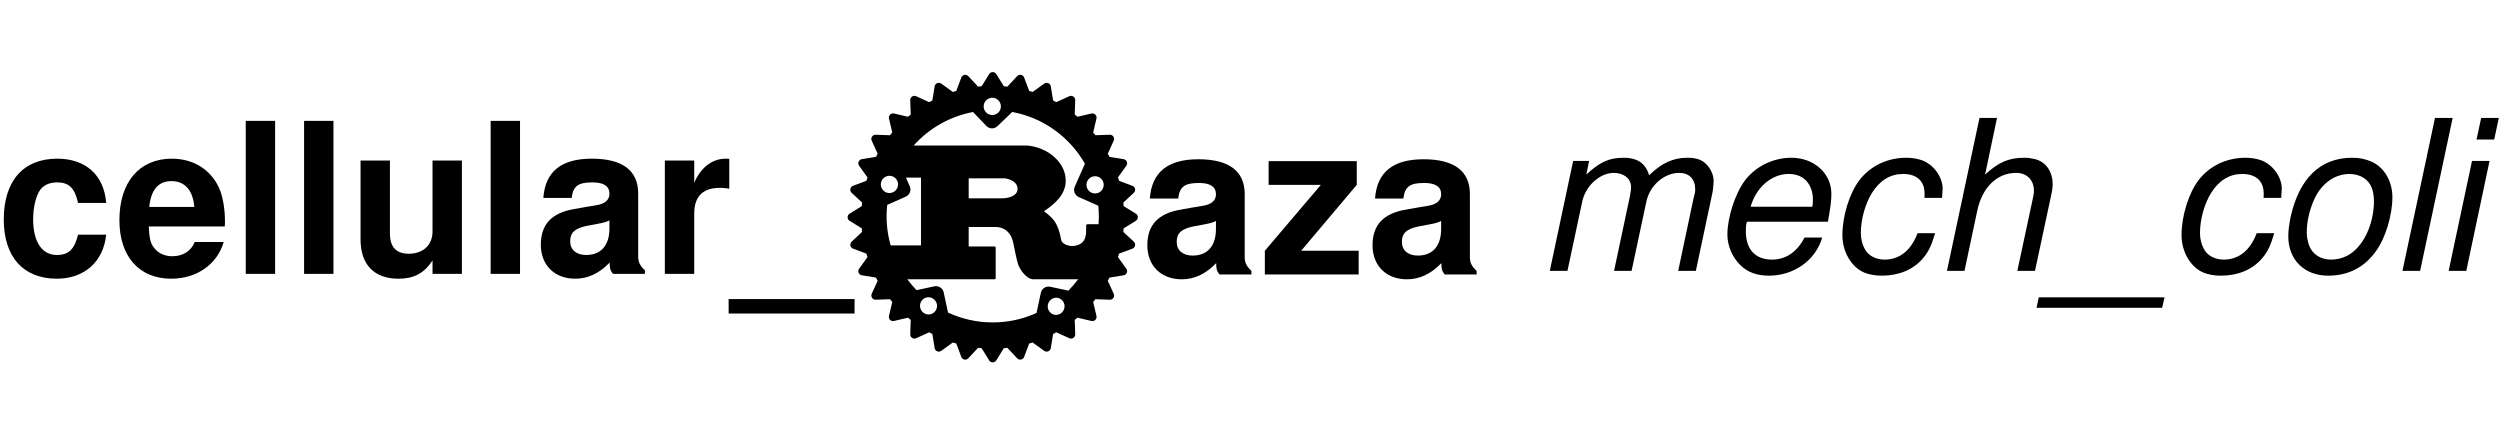
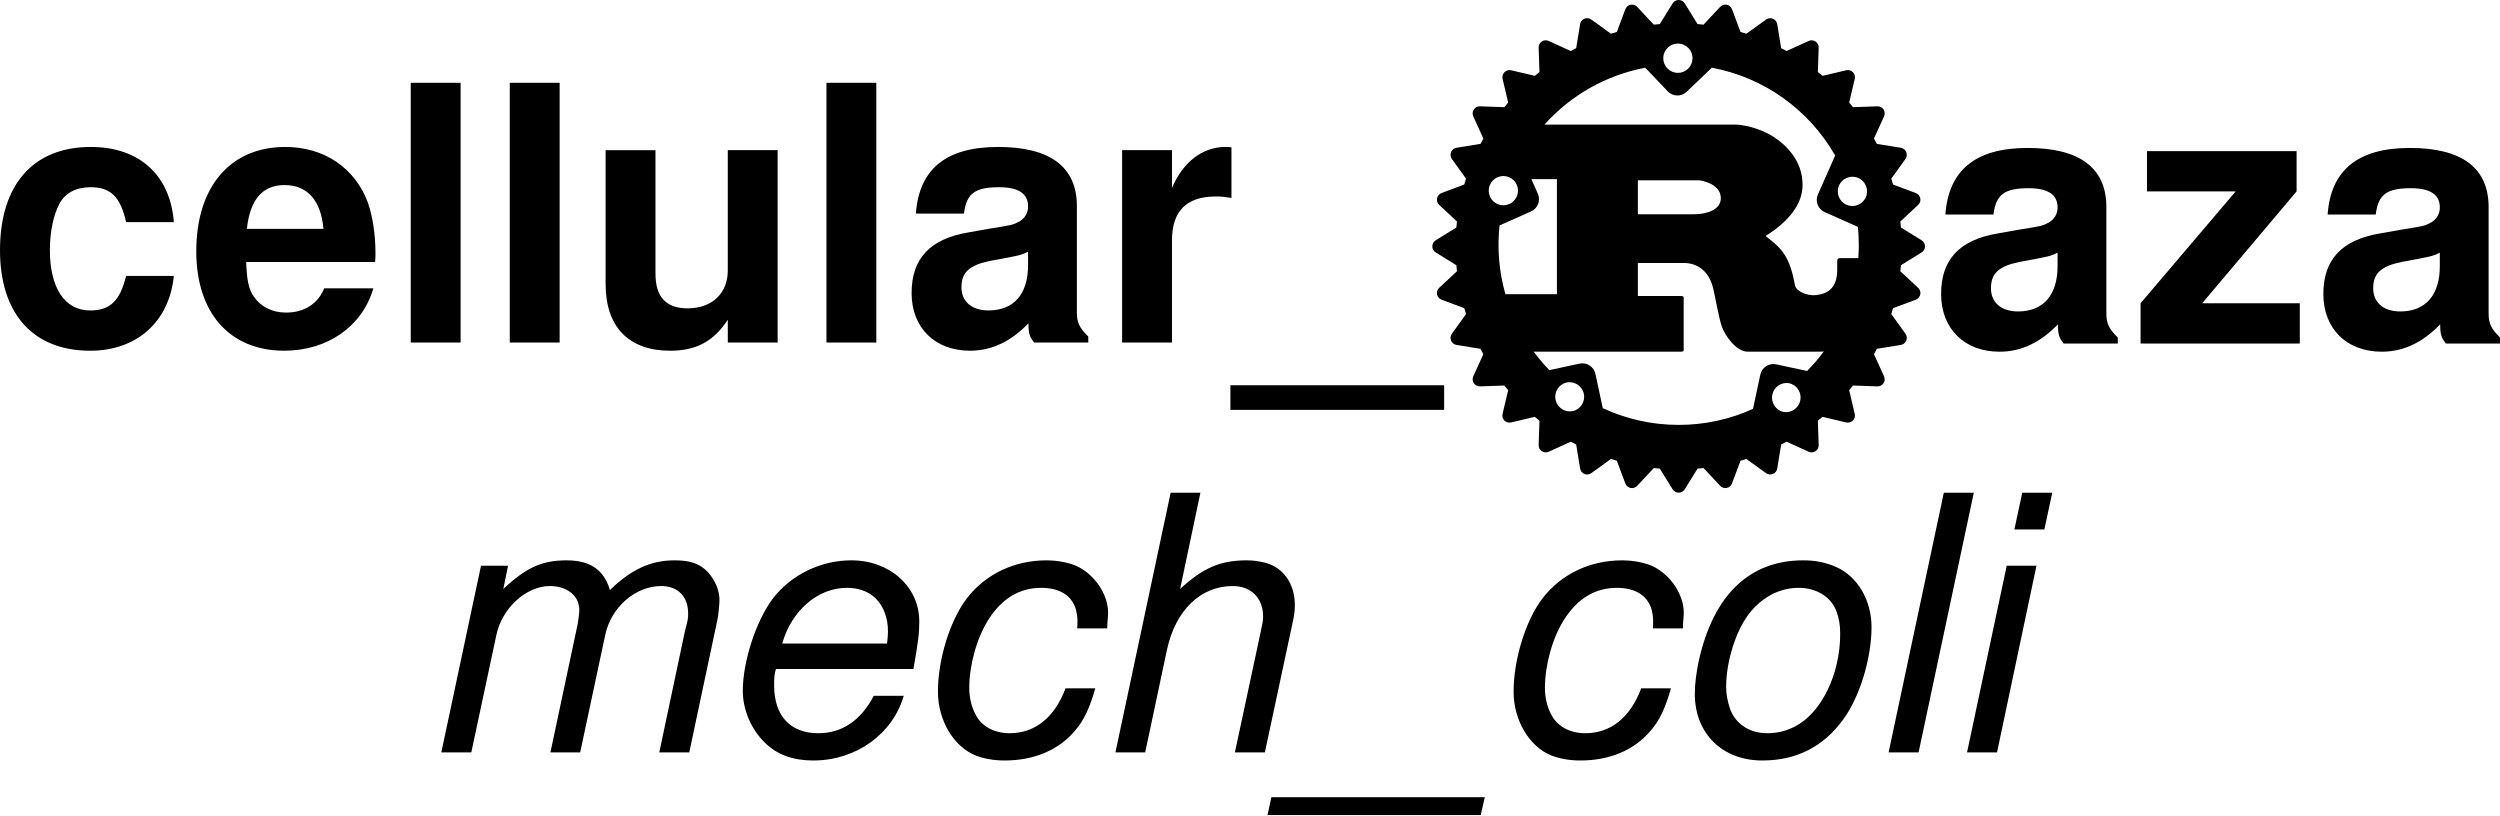
- <svg xmlns="http://www.w3.org/2000/svg" width="294.169mm" height="50mm" viewBox="0 0 294.169 50" version="1.1" id="svg5" xml:space="preserve">
+ <svg xmlns="http://www.w3.org/2000/svg" width="173.305mm" height="56.503mm" viewBox="0 0 173.305 56.503" version="1.1" id="svg5" xml:space="preserve">
  <defs id="defs9" />
-   <path style="fill:#000000;fill-opacity:1" d="m 12.494,23.881 c -0.247,-3.26 -2.395,-5.211 -5.754,-5.211 -4,0 -6.297,2.618 -6.297,7.161 0,4.396 2.297,6.964 6.248,6.964 3.235,0 5.482,-2 5.803,-5.186 H 9.185 c -0.42,1.729 -1.111,2.395 -2.494,2.395 -1.753,0 -2.79,-1.556 -2.79,-4.173 0,-1.284 0.247,-2.445 0.667,-3.235 0.395,-0.741 1.161,-1.136 2.148,-1.136 1.408,0 2.074,0.667 2.469,2.42 z m 13.952,2.766 c 0.025,-0.296 0.025,-0.42 0.025,-0.593 0,-1.333 -0.198,-2.568 -0.519,-3.507 -0.889,-2.42 -3.037,-3.877 -5.729,-3.877 -3.828,0 -6.174,2.766 -6.174,7.235 0,4.272 2.321,6.89 6.1,6.89 2.988,0 5.408,-1.679 6.174,-4.322 H 22.915 c -0.42,1.062 -1.383,1.679 -2.642,1.679 -0.988,0 -1.778,-0.42 -2.272,-1.161 -0.321,-0.494 -0.445,-1.087 -0.494,-2.346 z m -8.89,-2.297 c 0.222,-2.05 1.087,-3.037 2.618,-3.037 1.58,0 2.519,1.062 2.692,3.037 z m 14.817,-10.125 h -3.457 v 18.002 h 3.457 z m 6.865,0 h -3.457 v 18.002 h 3.457 z m 15.113,18.002 v -13.335 h -3.457 v 8.347 c 0,1.58 -1.087,2.618 -2.79,2.618 -1.482,0 -2.222,-0.79 -2.222,-2.395 v -8.569 h -3.457 v 9.285 c 0,2.963 1.605,4.618 4.47,4.618 1.803,0 3.013,-0.642 4,-2.148 v 1.58 z m 6.84,-18.002 h -3.457 v 18.002 h 3.457 z m 14.693,17.582 c -0.593,-0.568 -0.79,-0.963 -0.79,-1.63 v -7.408 c 0,-2.716 -1.852,-4.099 -5.457,-4.099 -3.605,0 -5.482,1.531 -5.704,4.618 h 3.334 c 0.173,-1.383 0.741,-1.827 2.445,-1.827 1.333,0 2,0.445 2,1.333 0,0.445 -0.222,0.815 -0.593,1.037 -0.469,0.247 -0.469,0.247 -2.173,0.519 l -1.383,0.247 c -2.642,0.445 -3.926,1.803 -3.926,4.198 0,2.395 1.605,4 4.05,4 1.482,0 2.815,-0.617 4.05,-1.901 0,0.691 0.074,0.938 0.395,1.333 h 3.754 z m -4.173,-4.939 c 0,2 -0.988,3.136 -2.741,3.136 -1.161,0 -1.877,-0.617 -1.877,-1.605 0,-1.037 0.543,-1.531 1.976,-1.827 l 1.185,-0.222 c 0.914,-0.173 1.062,-0.222 1.457,-0.42 z m 6.519,-7.976 v 13.335 h 3.457 v -7.087 c 0,-2.025 1.012,-3.037 3.037,-3.037 0.37,0 0.617,0.025 1.087,0.099 v -3.507 c -0.198,-0.025 -0.272,-0.025 -0.42,-0.025 -1.58,0 -2.939,1.037 -3.704,2.84 v -2.618 z M 100.554,35.191 H 85.737 v 1.704 H 100.554 Z" id="text197" aria-label="cellular_" />
-   <g id="layer1" transform="translate(-16.83374,-96.98332)" style="fill:#000000;fill-opacity:1">
+   <path style="fill:#000000;fill-opacity:1" d="M 12.051,15.398 C 11.804,12.138 9.656,10.187 6.297,10.187 2.297,10.187 0,12.805 0,17.349 c 0,4.396 2.297,6.964 6.248,6.964 3.235,0 5.482,-2 5.803,-5.186 H 8.742 c -0.42,1.729 -1.111,2.395 -2.494,2.395 -1.753,0 -2.79,-1.556 -2.79,-4.173 0,-1.284 0.247,-2.445 0.667,-3.235 0.395,-0.741 1.161,-1.136 2.148,-1.136 1.408,0 2.074,0.667 2.469,2.42 z m 13.952,2.766 c 0.025,-0.296 0.025,-0.42 0.025,-0.593 0,-1.333 -0.198,-2.568 -0.519,-3.507 -0.889,-2.42 -3.037,-3.877 -5.729,-3.877 -3.828,0 -6.174,2.766 -6.174,7.235 0,4.272 2.321,6.89 6.1,6.89 2.988,0 5.408,-1.679 6.174,-4.322 h -3.408 c -0.42,1.062 -1.383,1.679 -2.642,1.679 -0.988,0 -1.778,-0.42 -2.272,-1.161 -0.321,-0.494 -0.445,-1.087 -0.494,-2.346 z m -8.89,-2.297 c 0.222,-2.05 1.087,-3.037 2.618,-3.037 1.58,0 2.519,1.062 2.692,3.037 z m 14.817,-10.125 h -3.457 v 18.002 h 3.457 z m 6.865,0 h -3.457 v 18.002 h 3.457 z m 15.113,18.002 v -13.335 h -3.457 v 8.347 c 0,1.58 -1.087,2.618 -2.79,2.618 -1.482,0 -2.222,-0.79 -2.222,-2.395 v -8.569 h -3.457 v 9.285 c 0,2.963 1.605,4.618 4.47,4.618 1.803,0 3.013,-0.642 4,-2.148 v 1.58 z m 6.84,-18.002 h -3.457 v 18.002 h 3.457 z m 14.693,17.582 c -0.593,-0.568 -0.79,-0.963 -0.79,-1.63 v -7.408 c 0,-2.716 -1.852,-4.099 -5.457,-4.099 -3.605,0 -5.482,1.531 -5.704,4.618 h 3.334 c 0.173,-1.383 0.741,-1.827 2.445,-1.827 1.333,0 2,0.445 2,1.333 0,0.445 -0.222,0.815 -0.593,1.037 -0.469,0.247 -0.469,0.247 -2.173,0.519 l -1.383,0.247 c -2.642,0.445 -3.926,1.803 -3.926,4.198 0,2.395 1.605,4 4.05,4 1.482,0 2.815,-0.617 4.05,-1.901 0,0.691 0.074,0.938 0.395,1.333 h 3.754 z m -4.173,-4.939 c 0,2 -0.988,3.136 -2.741,3.136 -1.161,0 -1.877,-0.617 -1.877,-1.605 0,-1.037 0.543,-1.531 1.976,-1.827 l 1.185,-0.222 c 0.914,-0.173 1.062,-0.222 1.457,-0.42 z m 6.519,-7.976 v 13.335 h 3.457 v -7.087 c 0,-2.025 1.012,-3.037 3.037,-3.037 0.37,0 0.617,0.025 1.087,0.099 v -3.507 c -0.198,-0.025 -0.272,-0.025 -0.42,-0.025 -1.58,0 -2.939,1.037 -3.704,2.84 v -2.618 z m 22.324,16.298 H 85.294 v 1.704 h 14.817 z" id="text197" aria-label="cellular_" />
+   <g id="layer1" transform="translate(-17.2767,-105.4664)" style="fill:#000000;fill-opacity:1">
    <g id="g141" transform="matrix(1.067306,0,0,1.067306,99.4909,88.38958)" style="fill:#000000;fill-opacity:1">
      <path d="M 47.781,31.608 46.438,30.776 A 18.57,18.57 0 0 0 46.4,30.385 l 1.154,-1.077 A 0.46,0.46 0 0 0 47.401,28.537 L 45.925,27.985 A 16.798,16.798 0 0 0 45.81,27.604 l 0.92,-1.279 a 0.462,0.462 0 0 0 -0.3,-0.727 l -1.557,-0.253 c -0.06,-0.118 -0.123,-0.234 -0.187,-0.35 L 45.34,23.56 a 0.46,0.46 0 0 0 -0.437,-0.654 l -1.579,0.055 a 12.482,12.482 0 0 0 -0.25,-0.302 l 0.363,-1.539 a 0.461,0.461 0 0 0 -0.556,-0.556 l -1.538,0.362 c -0.1,-0.084 -0.2,-0.167 -0.303,-0.25 l 0.055,-1.578 a 0.46,0.46 0 0 0 -0.654,-0.437 l -1.435,0.654 a 16.712,16.712 0 0 0 -0.35,-0.188 L 38.403,17.571 A 0.462,0.462 0 0 0 37.677,17.27 l -1.28,0.92 a 14.31,14.31 0 0 0 -0.38,-0.115 l -0.552,-1.476 a 0.461,0.461 0 0 0 -0.771,-0.154 l -1.077,1.156 c -0.13,-0.014 -0.26,-0.028 -0.391,-0.038 l -0.832,-1.344 a 0.462,0.462 0 0 0 -0.786,0 l -0.832,1.344 c -0.13,0.01 -0.261,0.024 -0.391,0.038 l -1.077,-1.155 a 0.464,0.464 0 0 0 -0.771,0.153 l -0.552,1.476 c -0.128,0.037 -0.255,0.076 -0.38,0.116 l -1.28,-0.921 a 0.46,0.46 0 0 0 -0.727,0.3 l -0.254,1.557 c -0.117,0.061 -0.233,0.124 -0.35,0.188 L 23.56,18.661 a 0.46,0.46 0 0 0 -0.654,0.436 l 0.055,1.58 c -0.102,0.082 -0.203,0.165 -0.303,0.25 L 21.12,20.564 a 0.464,0.464 0 0 0 -0.557,0.556 l 0.363,1.539 c -0.085,0.1 -0.168,0.2 -0.25,0.302 L 19.097,22.906 A 0.462,0.462 0 0 0 18.66,23.56 l 0.654,1.436 c -0.063,0.115 -0.126,0.231 -0.187,0.35 l -1.556,0.252 a 0.462,0.462 0 0 0 -0.301,0.727 l 0.92,1.279 c -0.04,0.126 -0.078,0.253 -0.115,0.38 l -1.476,0.553 a 0.462,0.462 0 0 0 -0.153,0.771 l 1.155,1.077 c -0.015,0.13 -0.028,0.26 -0.039,0.391 l -1.343,0.832 a 0.462,0.462 0 0 0 0,0.786 l 1.343,0.831 c 0.011,0.131 0.024,0.262 0.039,0.392 l -1.155,1.077 a 0.462,0.462 0 0 0 0.153,0.771 l 1.476,0.552 c 0.037,0.128 0.076,0.255 0.116,0.38 l -0.921,1.28 a 0.462,0.462 0 0 0 0.301,0.726 l 1.556,0.253 c 0.061,0.118 0.123,0.235 0.188,0.35 l -0.655,1.435 a 0.462,0.462 0 0 0 0.437,0.654 l 1.579,-0.055 c 0.082,0.103 0.165,0.203 0.25,0.303 l -0.363,1.539 a 0.46,0.46 0 0 0 0.557,0.555 l 1.538,-0.362 c 0.1,0.085 0.201,0.167 0.303,0.249 l -0.055,1.58 a 0.461,0.461 0 0 0 0.654,0.436 l 1.435,-0.654 c 0.115,0.064 0.232,0.127 0.35,0.188 l 0.253,1.555 a 0.461,0.461 0 0 0 0.727,0.302 l 1.279,-0.922 c 0.126,0.04 0.253,0.08 0.38,0.116 l 0.552,1.476 a 0.46,0.46 0 0 0 0.771,0.153 l 1.078,-1.155 c 0.13,0.015 0.26,0.028 0.391,0.04 l 0.832,1.343 a 0.463,0.463 0 0 0 0.786,0 l 0.831,-1.344 c 0.131,-0.011 0.262,-0.024 0.392,-0.039 l 1.077,1.155 a 0.46,0.46 0 0 0 0.77,-0.153 l 0.553,-1.476 c 0.127,-0.036 0.254,-0.076 0.38,-0.116 l 1.28,0.922 a 0.463,0.463 0 0 0 0.726,-0.302 l 0.254,-1.556 c 0.117,-0.06 0.233,-0.124 0.349,-0.187 l 1.435,0.654 a 0.461,0.461 0 0 0 0.654,-0.437 l -0.055,-1.58 c 0.102,-0.08 0.203,-0.163 0.303,-0.248 l 1.538,0.362 a 0.46,0.46 0 0 0 0.556,-0.555 l -0.362,-1.539 c 0.084,-0.1 0.167,-0.2 0.249,-0.303 l 1.58,0.055 a 0.46,0.46 0 0 0 0.436,-0.654 l -0.654,-1.435 c 0.064,-0.115 0.126,-0.232 0.187,-0.35 l 1.556,-0.253 a 0.46,0.46 0 0 0 0.301,-0.726 l -0.92,-1.28 a 17.5,17.5 0 0 0 0.115,-0.38 l 1.476,-0.552 a 0.46,0.46 0 0 0 0.153,-0.771 l -1.155,-1.077 c 0.014,-0.13 0.027,-0.261 0.039,-0.392 l 1.343,-0.831 a 0.462,0.462 0 0 0 0,-0.786 z M 38.79,42.752 a 0.952,0.952 0 0 1 0.399,-1.861 0.952,0.952 0 0 1 -0.4,1.861 z m -0.457,-3.087 a 0.866,0.866 0 0 0 -1.028,0.666 l -0.477,2.226 A 11.649,11.649 0 0 1 32,43.597 c -1.76,0 -3.43,-0.39 -4.929,-1.087 l -0.477,-2.225 a 0.866,0.866 0 0 0 -1.028,-0.667 l -1.965,0.422 a 11.68,11.68 0 0 1 -1.016,-1.197 h 9.561 c 0.108,0 0.18,-0.02 0.18,-0.118 v -3.382 c 0,-0.099 -0.072,-0.118 -0.18,-0.118 H 29.35 V 33.08 h 3.024 c 0.276,0 1.476,0.079 1.86,1.613 0.12,0.471 0.384,2.006 0.564,2.497 0.18,0.551 0.912,1.652 1.692,1.652 h 4.764 a 0.977,0.977 0 0 0 0.173,-0.017 c -0.33,0.449 -0.693,0.874 -1.083,1.27 l -2.01,-0.431 z m -13.223,3.04 a 0.952,0.952 0 0 1 -0.399,-1.861 0.952,0.952 0 0 1 0.398,1.862 z M 21.483,27.998 a 0.95,0.95 0 1 1 -1.737,0.771 0.95,0.95 0 1 1 1.737,-0.771 z m -1.115,2.643 2.047,-0.91 a 0.868,0.868 0 0 0 0.44,-1.145 l -0.421,-0.953 h 1.658 v 7.474 h -3.345 a 11.714,11.714 0 0 1 -0.38,-4.466 z m 8.983,-0.726 v -2.203 h 3.948 c 0.204,0 1.44,0.236 1.44,1.16 0,0.767 -0.948,1.043 -1.728,1.043 z M 43.7,31.898 c 0,0.292 -0.011,0.581 -0.033,0.868 h -1.2 c -0.12,0 -0.168,0.08 -0.168,0.197 v 0.551 c 0,1.298 -0.732,1.58 -1.373,1.652 -0.61,0.068 -1.288,-0.256 -1.371,-0.63 -0.36,-2.025 -0.96,-2.458 -1.908,-3.206 1.176,-0.746 2.4,-1.848 2.4,-3.323 0,-1.593 -1.092,-2.596 -1.836,-3.088 -1.044,-0.688 -2.2,-0.826 -2.512,-0.826 H 23.285 a 11.684,11.684 0 0 1 6.545,-3.694 l 1.463,1.535 c 0.331,0.346 0.88,0.36 1.225,0.028 l 1.638,-1.566 a 11.71,11.71 0 0 1 8.009,5.704 l -1.121,2.532 a 0.869,0.869 0 0 0 0.44,1.145 l 2.159,0.958 c 0.037,0.383 0.056,0.77 0.056,1.163 z M 31.294,19.093 a 0.95,0.95 0 0 1 1.344,0.031 0.952,0.952 0 0 1 -0.032,1.346 0.949,0.949 0 0 1 -1.343,-0.032 0.953,0.953 0 0 1 0.031,-1.345 z m 11.123,8.951 a 0.95,0.95 0 1 1 1.737,0.772 0.95,0.95 0 1 1 -1.737,-0.772 z" id="path132" style="fill:#000000;fill-opacity:1" />
    </g>
  </g>
-   <path style="fill:#000000;fill-opacity:1" d="m 147.251,31.876 c -0.593,-0.568 -0.79,-0.963 -0.79,-1.63 v -7.408 c 0,-2.716 -1.852,-4.099 -5.457,-4.099 -3.605,0 -5.482,1.531 -5.704,4.618 h 3.334 c 0.173,-1.383 0.741,-1.827 2.445,-1.827 1.333,0 2,0.444 2,1.333 0,0.444 -0.222,0.815 -0.593,1.037 -0.469,0.247 -0.469,0.247 -2.173,0.519 l -1.383,0.247 c -2.642,0.444 -3.926,1.803 -3.926,4.198 0,2.395 1.605,4 4.05,4 1.482,0 2.815,-0.617 4.05,-1.901 0,0.691 0.074,0.938 0.395,1.333 h 3.754 z m -4.173,-4.939 c 0,2 -0.988,3.136 -2.741,3.136 -1.161,0 -1.877,-0.617 -1.877,-1.605 0,-1.037 0.543,-1.531 1.976,-1.827 l 1.185,-0.222 c 0.914,-0.173 1.062,-0.222 1.457,-0.42 z m 16.57,-7.976 H 149.276 v 2.79 h 6.149 l -6.593,7.754 v 2.79 h 11.038 v -2.79 h -6.766 l 6.544,-7.754 z m 14.101,12.915 c -0.593,-0.568 -0.79,-0.963 -0.79,-1.63 v -7.408 c 0,-2.716 -1.852,-4.099 -5.457,-4.099 -3.605,0 -5.482,1.531 -5.704,4.618 h 3.334 c 0.173,-1.383 0.741,-1.827 2.445,-1.827 1.333,0 2,0.444 2,1.333 0,0.444 -0.222,0.815 -0.593,1.037 -0.469,0.247 -0.469,0.247 -2.173,0.519 l -1.383,0.247 c -2.642,0.444 -3.926,1.803 -3.926,4.198 0,2.395 1.605,4 4.05,4 1.482,0 2.815,-0.617 4.05,-1.901 0,0.691 0.074,0.938 0.395,1.333 h 3.754 z m -4.173,-4.939 c 0,2 -0.988,3.136 -2.741,3.136 -1.161,0 -1.877,-0.617 -1.877,-1.605 0,-1.037 0.543,-1.531 1.976,-1.827 l 1.185,-0.222 c 0.914,-0.173 1.062,-0.222 1.457,-0.42 z" id="text1" aria-label="aza" />
-   <text xml:space="preserve" style="font-weight:bold;font-stretch:semi-condensed;font-size:24.694px;font-family:'Nimbus Sans Narrow';-inkscape-font-specification:'Nimbus Sans Narrow Bold Semi-Condensed';fill:#000000;fill-opacity:1;stroke-width:0.05" x="173.748" y="31.876" id="text2">
-     <tspan id="tspan1" style="font-style:italic;font-variant:normal;font-weight:normal;font-stretch:normal;font-size:24.694px;font-family:'Nimbus Sans';-inkscape-font-specification:'Nimbus Sans Italic';fill:#000000;fill-opacity:1;stroke-width:0.05" x="173.748" y="31.876"> mech_coli</tspan>
+   <path style="fill:#000000;fill-opacity:1" d="m 146.808,23.393 c -0.593,-0.568 -0.79,-0.963 -0.79,-1.63 v -7.408 c 0,-2.716 -1.852,-4.099 -5.457,-4.099 -3.605,0 -5.482,1.531 -5.704,4.618 h 3.334 c 0.173,-1.383 0.741,-1.827 2.445,-1.827 1.333,0 2,0.444 2,1.333 0,0.444 -0.222,0.815 -0.593,1.037 -0.469,0.247 -0.469,0.247 -2.173,0.519 l -1.383,0.247 c -2.642,0.444 -3.926,1.803 -3.926,4.198 0,2.395 1.605,4 4.05,4 1.482,0 2.815,-0.617 4.05,-1.901 0,0.691 0.074,0.938 0.395,1.333 h 3.754 z m -4.173,-4.939 c 0,2 -0.988,3.136 -2.741,3.136 -1.161,0 -1.877,-0.617 -1.877,-1.605 0,-1.037 0.543,-1.531 1.976,-1.827 l 1.185,-0.222 c 0.914,-0.173 1.062,-0.222 1.457,-0.42 z m 16.57,-7.976 h -10.372 v 2.79 h 6.149 l -6.593,7.754 v 2.79 h 11.038 v -2.79 h -6.766 l 6.544,-7.754 z m 14.101,12.915 c -0.593,-0.568 -0.79,-0.963 -0.79,-1.63 v -7.408 c 0,-2.716 -1.852,-4.099 -5.457,-4.099 -3.605,0 -5.482,1.531 -5.704,4.618 h 3.334 c 0.173,-1.383 0.741,-1.827 2.445,-1.827 1.333,0 2,0.444 2,1.333 0,0.444 -0.222,0.815 -0.593,1.037 -0.469,0.247 -0.469,0.247 -2.173,0.519 l -1.383,0.247 c -2.642,0.444 -3.926,1.803 -3.926,4.198 0,2.395 1.605,4 4.05,4 1.482,0 2.815,-0.617 4.05,-1.901 0,0.691 0.074,0.938 0.395,1.333 h 3.754 z m -4.173,-4.939 c 0,2 -0.988,3.136 -2.741,3.136 -1.161,0 -1.877,-0.617 -1.877,-1.605 0,-1.037 0.543,-1.531 1.976,-1.827 l 1.185,-0.222 c 0.914,-0.173 1.062,-0.222 1.457,-0.42 z" id="text1" aria-label="aza" />
+   <text xml:space="preserve" style="font-weight:bold;font-stretch:semi-condensed;font-size:24.694px;font-family:'Nimbus Sans Narrow';-inkscape-font-specification:'Nimbus Sans Narrow Bold Semi-Condensed';fill:#000000;fill-opacity:1;stroke-width:0.05" x="28.844" y="52.156" id="text2">
+     <tspan id="tspan1" style="font-style:italic;font-variant:normal;font-weight:normal;font-stretch:normal;font-size:24.694px;font-family:'Nimbus Sans';-inkscape-font-specification:'Nimbus Sans Italic';fill:#000000;fill-opacity:1;stroke-width:0.05" x="28.844" y="52.156">mech_coli</tspan>
  </text>
</svg>
